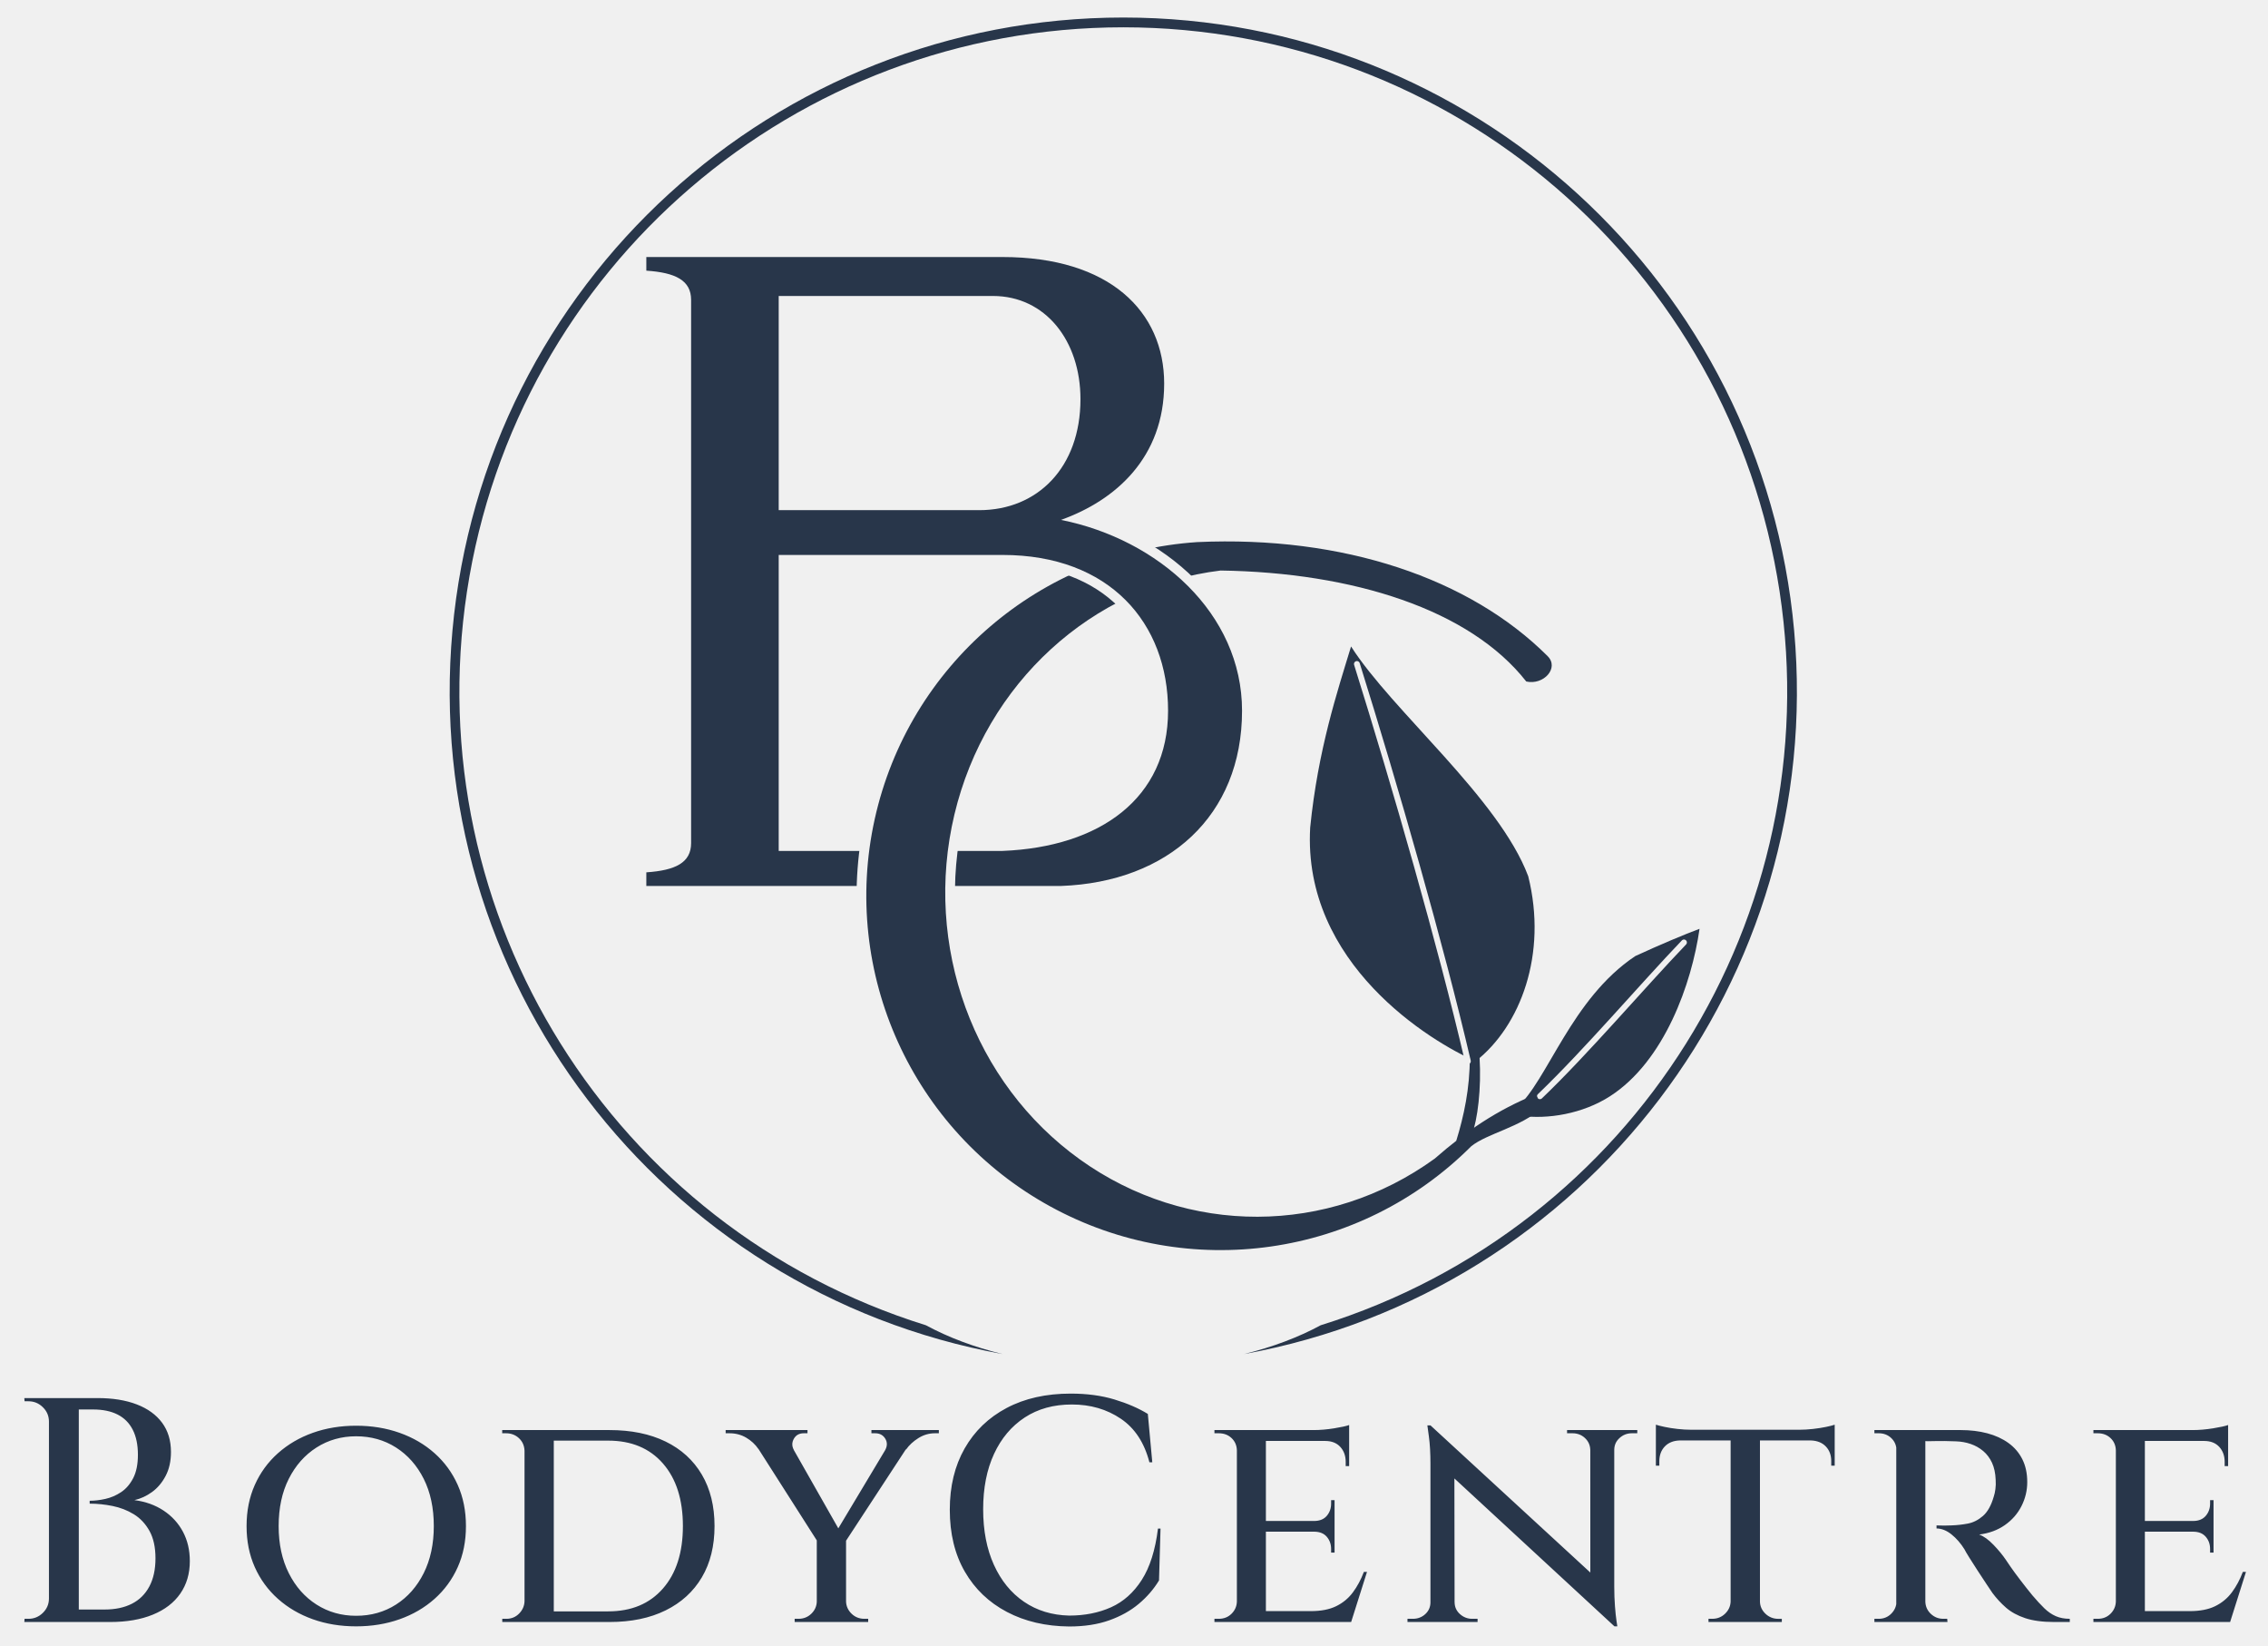
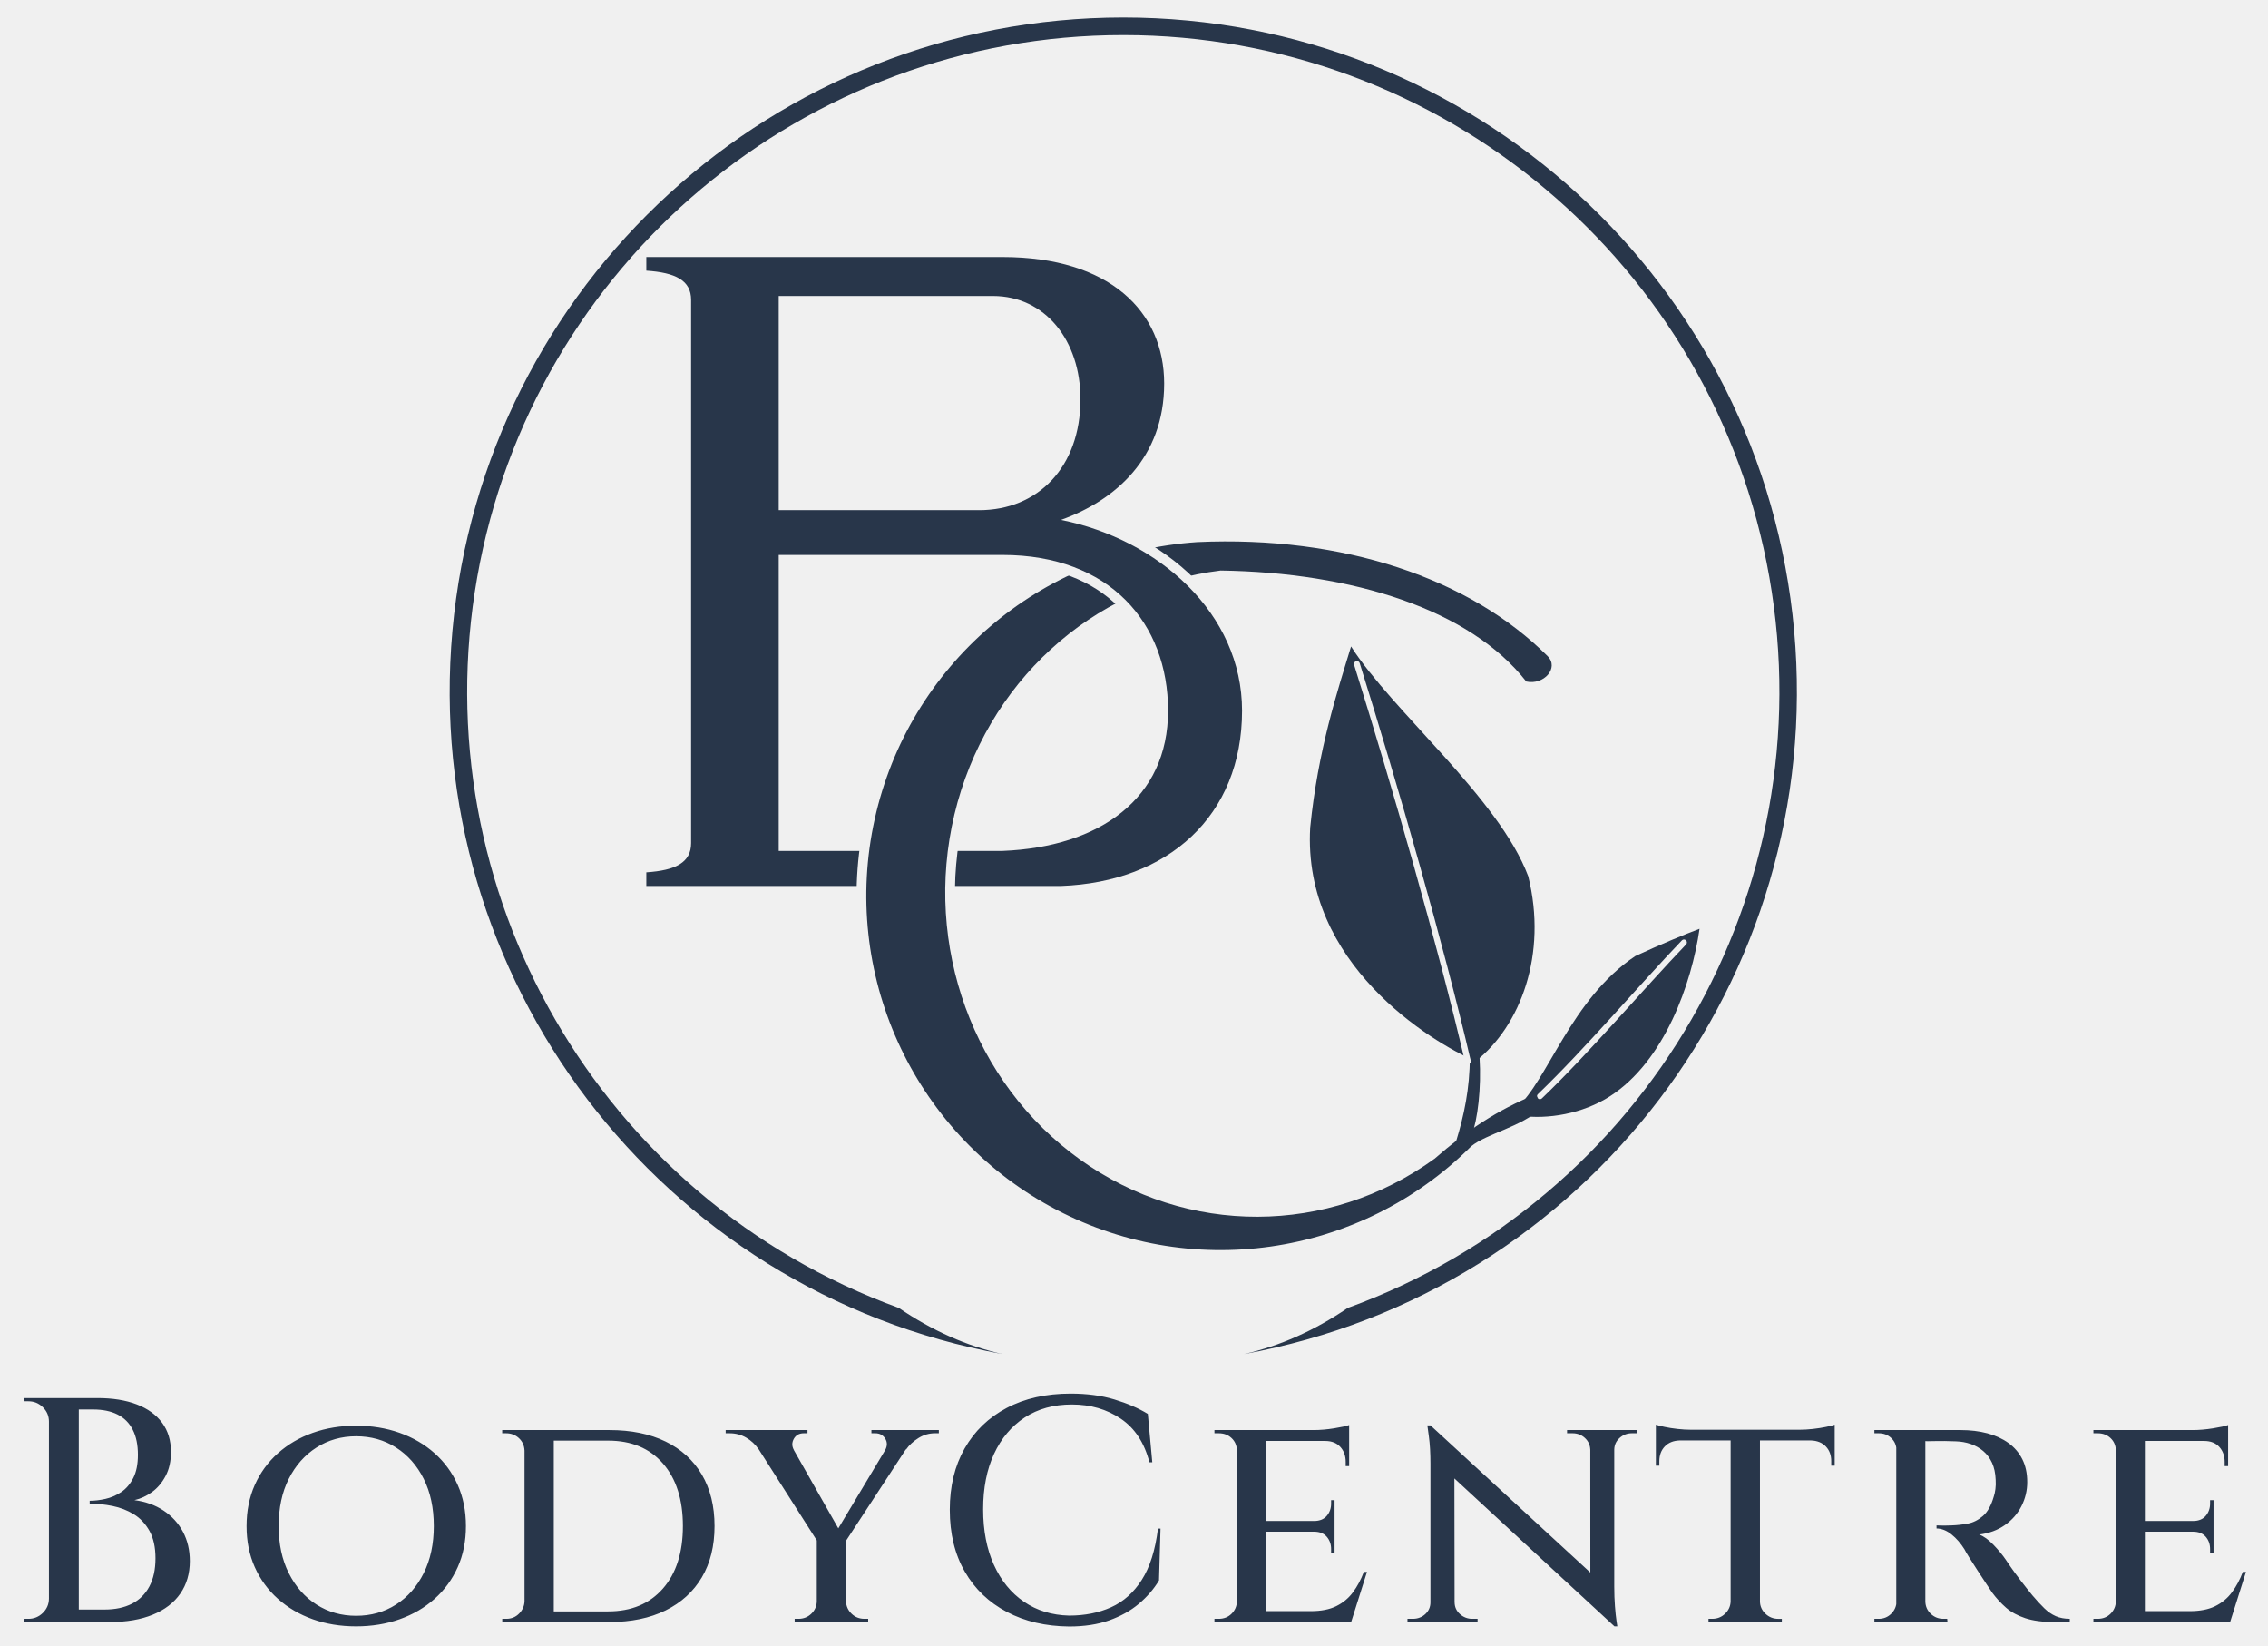
<svg xmlns="http://www.w3.org/2000/svg" viewBox="45 55 1165 845" role="img" aria-label="BodyCentre">
  <defs>
    <path id="bc-b" fill-rule="evenodd" d="     M 377 187 L 560 187 C 615 187 643 215 643 252 C 643 290 618 312 590 322     C 640 332 683 370 683 420 C 683 474 645 508 590 510 L 377 510 L 377 503     C 392 502 400 498 400 488 L 400 209 C 400 199 392 195 377 194 Z     M 445 207 L 555 207 C 582 207 600 230 600 260 C 600 295 578 317 548 317 L 445 317 Z     M 445 340 L 560 340 C 615 340 645 375 645 420 C 645 465 610 490 560 492 L 445 492 Z" />
    <path id="bc-c" d="     M 660 333.4 C 735 330 800 352 840 392 C 846 398 838 407 829 405     C 800 368 740 349 672 348 A 160 166.5 0 1 0 782 650     C 798 636 814 625 834 617 L 837 624 C 826 634 809 637 800.7 643.7     A 182 182 0 1 1 660 333.4 Z" />
    <path id="bc-leaves" d="     M 793 641 C 797 628 800 614 800 598 L 805 598 C 806 614 804 630 801 638 Z     M 803 600 C 780 590 714 550 718 480 C 722 440 732 410 739 387     C 760 420 815 465 830 505 C 840 545 826 582 803 600 Z     M 824 624 C 840 610 852 568 885 546 C 898 540 910 535 918 532     C 914 560 900 600 872 618 C 858 627 840 630 826 628 Z" />
    <clipPath id="bc-top">
      <rect width="1254" height="420" />
    </clipPath>
    <clipPath id="bc-bottom">
      <rect y="420" width="1254" height="491" />
    </clipPath>
    <mask id="bc-c-under" maskUnits="userSpaceOnUse" x="0" y="0" width="1254" height="911">
      <rect width="1254" height="911" fill="#fff" />
      <use href="#bc-b" fill="#000" stroke="#000" stroke-width="10" stroke-linejoin="round" clip-path="url(#bc-top)" />
    </mask>
    <mask id="bc-b-under" maskUnits="userSpaceOnUse" x="0" y="0" width="1254" height="911">
      <rect width="1254" height="911" fill="#fff" />
      <use href="#bc-c" fill="#000" stroke="#000" stroke-width="10" stroke-linejoin="round" clip-path="url(#bc-bottom)" />
    </mask>
    <mask id="bc-ribs" maskUnits="userSpaceOnUse" x="0" y="0" width="1254" height="911">
      <rect width="1254" height="911" fill="#fff" />
      <path d="M 799 600 C 785 540 762 460 742 396 M 836 618 C 860 595 888 562 910 539" fill="none" stroke="#000" stroke-width="3" stroke-linecap="round" />
    </mask>
  </defs>
  <g fill="#28364a">
-     <path d="M 560 750.4 A 346 346 0 1 1 684 750.4 Q 706 745 723.4 735.6 A 341 341 0 1 0 520.6 735.6 Q 538 745 560 750.4 Z" />
+     <path d="M 560 750.4 A 346 346 0 1 1 684 750.4 Q 711.6 744.2 737.3 726.7 A 337 337 0 1 0 506.7 726.7 Q 532.4 744.2 560 750.4 Z" />
    <use href="#bc-b" mask="url(#bc-b-under)" />
    <use href="#bc-c" mask="url(#bc-c-under)" />
    <use href="#bc-leaves" mask="url(#bc-ribs)" />
    <path d="M74.068 773.0H95.14Q106.806 773.0 115.256 776.25Q123.706 779.501 128.262 785.662Q132.818 791.822 132.818 800.668Q132.818 807.768 130.09 812.96Q127.362 818.151 123.105 821.238Q118.848 824.326 114.049 825.407Q122.623 826.522 129.047 830.791Q135.472 835.061 138.99 841.681Q142.507 848.301 142.507 856.715Q142.507 866.348 137.623 873.396Q132.738 880.445 123.514 884.222Q114.291 888.0 101.569 888.0H83.998Q83.998 888.0 84.08 886.388Q84.162 884.777 84.162 883.182Q84.162 881.587 84.162 881.587H98.75Q106.894 881.587 112.725 878.631Q118.556 875.675 121.711 869.76Q124.866 863.846 124.866 855.299Q124.866 846.764 121.782 841.23Q118.699 835.697 113.729 832.656Q108.758 829.616 102.801 828.415Q96.843 827.214 91.062 827.214V825.736Q94.874 825.736 99.141 824.781Q103.409 823.827 107.198 821.313Q110.988 818.799 113.415 814.118Q115.842 809.438 115.842 802.118Q115.842 794.426 113.164 789.218Q110.487 784.011 105.364 781.433Q100.241 778.856 92.854 778.856H75.711Q75.711 778.691 75.3 777.31Q74.89 775.928 74.479 774.464Q74.068 773.0 74.068 773.0ZM85.476 773.0V888.0H70.143V773.0ZM70.636 876.007V888.0H57.493L57.624 886.357Q57.952 886.357 58.708 886.357Q59.464 886.357 59.629 886.357Q63.9 886.357 67.005 883.318Q70.11 880.279 70.143 876.007ZM70.636 784.993H70.143Q70.11 780.721 67.005 777.682Q63.9 774.643 59.629 774.643Q59.464 774.643 58.708 774.643Q57.952 774.643 57.624 774.643L57.493 773.0H70.636Z M227.918 787.195Q239.95 787.195 250.253 790.842Q260.556 794.488 268.229 801.322Q275.901 808.155 280.123 817.618Q284.344 827.081 284.344 838.748Q284.344 850.381 280.123 859.827Q275.901 869.273 268.229 876.107Q260.556 882.94 250.253 886.587Q239.95 890.233 227.918 890.233Q215.919 890.233 205.682 886.587Q195.444 882.94 187.771 876.107Q180.099 869.273 175.877 859.827Q171.656 850.381 171.656 838.748Q171.656 827.081 175.877 817.618Q180.099 808.155 187.771 801.322Q195.444 794.488 205.682 790.842Q215.919 787.195 227.918 787.195ZM227.918 884.806Q239.377 884.806 248.419 879.042Q257.462 873.277 262.647 862.912Q267.831 852.548 267.831 838.748Q267.831 824.783 262.647 814.467Q257.462 804.152 248.419 798.387Q239.377 792.622 227.918 792.622Q216.623 792.622 207.581 798.387Q198.538 804.152 193.337 814.467Q188.135 824.783 188.135 838.748Q188.135 852.548 193.337 862.912Q198.538 873.277 207.581 879.042Q216.623 884.806 227.918 884.806Z M358.069 789.429Q374.799 789.429 386.893 795.326Q398.988 801.224 405.512 812.297Q412.035 823.369 412.035 838.714Q412.035 854.059 405.512 865.067Q398.988 876.074 386.893 882.037Q374.799 888.0 358.069 888.0H322.577L322.249 882.539Q334.115 882.539 341.852 882.539Q349.589 882.539 353.496 882.539Q357.404 882.539 357.404 882.539Q375.264 882.539 385.524 870.812Q395.784 859.084 395.784 838.714Q395.784 818.345 385.541 806.6Q375.297 794.856 357.404 794.856Q357.404 794.856 353.349 794.856Q349.293 794.856 341.146 794.856Q332.998 794.856 320.639 794.856V789.429ZM329.466 789.429V888.0H314.432V789.429ZM314.793 877.355V888.0H302.998V886.357Q302.998 886.357 304.033 886.357Q305.067 886.357 305.101 886.357Q309.01 886.357 311.655 883.663Q314.301 880.969 314.432 877.355ZM314.76 800.007H314.432Q314.267 796.098 311.557 793.585Q308.846 791.071 304.936 791.071Q304.936 791.071 303.967 791.071Q302.998 791.071 302.965 791.071V789.429H314.76Z M447.034 789.593 477.626 843.443 465.837 848.096 428.518 789.593ZM479.592 844.85V888.0H464.557V844.949ZM505.762 789.593H516.677L478.276 848.266L471.632 846.559ZM499.619 799.843Q501.426 796.624 499.733 793.848Q498.041 791.071 494.559 791.071Q494.559 791.071 493.59 791.071Q492.621 791.071 492.621 791.071V789.429H527.256V791.071H525.251Q520.685 791.071 516.726 793.568Q512.768 796.065 510.468 799.35ZM452.817 799.712 434.63 799.219Q432.101 795.54 428.257 793.306Q424.413 791.071 419.715 791.071H417.744V789.429H459.782V791.071Q459.782 791.071 458.829 791.071Q457.877 791.071 457.877 791.071Q454.362 791.071 452.768 793.913Q451.174 796.755 452.817 799.712ZM465.05 877.552V888.0H453.19V886.357Q453.321 886.357 454.225 886.357Q455.129 886.357 455.162 886.357Q459.038 886.357 461.732 883.762Q464.426 881.167 464.557 877.552ZM479.132 877.552H479.592Q479.756 881.167 482.45 883.762Q485.144 886.357 489.021 886.357Q489.021 886.357 489.99 886.357Q490.959 886.357 490.959 886.357V888.0H479.132Z M641.124 840.029 640.35 866.653Q636.278 873.384 629.922 878.705Q623.565 884.026 614.71 887.163Q605.854 890.3 594.186 890.3Q576.102 890.136 562.213 882.826Q548.324 875.516 540.6 862.144Q532.876 848.771 532.876 830.336Q532.876 812.262 540.501 798.873Q548.127 785.484 562.065 778.092Q576.003 770.7 595.005 770.7Q607.495 770.7 617.469 773.721Q627.444 776.741 634.606 781.14L636.894 805.967H635.415Q631.535 790.911 620.73 783.602Q609.924 776.294 595.57 776.294Q581.579 776.294 571.381 782.962Q561.184 789.63 555.601 801.686Q550.018 813.743 550.018 830.105Q550.018 846.467 555.535 858.639Q561.051 870.811 570.984 877.594Q580.918 884.378 594.186 884.706Q606.182 884.706 615.706 880.436Q625.23 876.166 631.5 866.359Q637.77 856.553 639.81 840.029Z M695.251 789.429V888.0H680.348V789.429ZM737.516 882.408 738.584 888.0H694.923V882.408ZM730.526 836.117V841.611H694.923V836.117ZM738.016 789.429V795.02H694.923V789.429ZM747.181 862.279 739.043 888.0H712.941L718.361 882.408Q726.209 882.408 731.386 879.86Q736.563 877.312 739.951 872.757Q743.338 868.202 745.572 862.279ZM730.526 841.282V852.342H728.752V850.506Q728.752 846.815 726.527 844.23Q724.302 841.644 720.088 841.611V841.282ZM730.526 825.419V836.446H720.088V836.117Q724.302 836.084 726.527 833.482Q728.752 830.879 728.752 827.189V825.419ZM738.016 794.561V807.925H736.243V805.793Q736.243 801.113 733.476 798.083Q730.71 795.053 725.801 795.02V794.561ZM738.016 786.833V791.038L719.787 789.429Q724.746 789.429 730.347 788.525Q735.947 787.621 738.016 786.833ZM680.71 877.552 682.38 888.0H668.819V886.357Q668.819 886.357 669.902 886.357Q670.986 886.357 671.019 886.357Q674.993 886.357 677.605 883.762Q680.217 881.167 680.348 877.552ZM680.71 799.779H680.348Q680.217 796.0 677.605 793.536Q674.993 791.071 671.019 791.071Q670.986 791.071 669.902 791.071Q668.819 791.071 668.819 791.071V789.429H682.38Z M779.806 787.031 872.616 872.455 874.292 890.233 781.482 804.482ZM780.268 877.881V888.0H767.979V886.357Q767.979 886.357 769.359 886.357Q770.739 886.357 770.739 886.357Q774.518 886.357 777.146 883.926Q779.775 881.495 779.775 877.881ZM792.188 877.881Q792.222 881.495 794.922 883.926Q797.623 886.357 801.224 886.357Q801.224 886.357 802.604 886.357Q803.984 886.357 803.984 886.357V888.0H791.729V877.881ZM779.806 787.031 792.057 801.385 792.188 888.0H779.775V806.935Q779.775 798.556 778.985 792.793Q778.196 787.031 778.196 787.031ZM874.192 789.429V869.837Q874.192 875.227 874.554 879.907Q874.916 884.587 875.343 887.41Q875.77 890.233 875.77 890.233H874.292L861.909 875.708L861.876 789.429ZM873.732 799.548V789.429H886.021V791.071Q886.021 791.071 884.624 791.071Q883.228 791.071 883.228 791.071Q879.614 791.071 876.919 793.502Q874.225 795.933 874.192 799.548ZM861.876 799.548Q861.745 795.933 859.126 793.502Q856.507 791.071 852.743 791.071Q852.743 791.071 851.346 791.071Q849.95 791.071 849.95 791.071V789.429H862.238V799.548Z M949.034 789.921V888.0H933.966V789.921ZM987.428 789.264V794.758H895.572V789.264ZM987.428 794.363V807.727H985.654V805.464Q985.687 800.817 982.887 797.87Q980.088 794.922 975.178 794.758V794.363ZM987.428 786.669V790.907L969.393 789.264Q972.613 789.264 976.276 788.854Q979.939 788.443 983.011 787.802Q986.082 787.162 987.428 786.669ZM934.295 877.552V888.0H922.601V886.357Q922.732 886.357 923.62 886.357Q924.508 886.357 924.508 886.357Q928.382 886.357 931.092 883.762Q933.802 881.167 933.966 877.552ZM948.508 877.552H949.034Q949.132 881.167 951.875 883.77Q954.619 886.373 958.492 886.373Q958.492 886.373 959.38 886.373Q960.268 886.373 960.268 886.373V888.0H948.508ZM907.822 794.363V794.758Q902.912 794.922 900.129 797.87Q897.346 800.817 897.346 805.464V807.727H895.572V794.363ZM895.572 786.669Q897.025 787.153 900.011 787.798Q902.996 788.443 906.694 788.854Q910.391 789.264 913.607 789.264L895.572 790.907Z M1032.153 789.429H1052.148Q1059.571 789.429 1065.814 791.086Q1072.058 792.744 1076.661 796.061Q1081.264 799.378 1083.797 804.389Q1086.33 809.401 1086.33 816.143Q1086.33 822.644 1083.36 828.491Q1080.39 834.339 1074.824 838.234Q1069.258 842.129 1061.632 843.083Q1065.123 844.333 1069.036 848.409Q1072.948 852.485 1075.477 856.264Q1075.71 856.663 1077.696 859.538Q1079.682 862.413 1082.767 866.452Q1085.852 870.492 1088.972 874.304Q1092.355 878.282 1095.114 880.958Q1097.873 883.635 1100.991 884.996Q1104.11 886.357 1108.18 886.357V888.0H1100.194Q1091.225 888.0 1085.276 886.016Q1079.328 884.032 1075.431 880.631Q1071.534 877.23 1068.473 873.111Q1067.583 871.824 1065.434 868.589Q1063.284 865.354 1060.891 861.677Q1058.497 858 1056.546 854.88Q1054.595 851.759 1054.069 850.637Q1051.215 846.066 1047.443 843.031Q1043.67 839.995 1039.737 839.962V838.386Q1039.77 838.386 1041.9 838.451Q1044.03 838.517 1047.372 838.386Q1051.573 838.255 1055.774 837.464Q1059.975 836.672 1063.585 833.532Q1067.194 830.392 1069.162 823.492Q1069.686 821.951 1069.981 819.72Q1070.276 817.488 1070.112 814.959Q1069.914 809.861 1068.237 806.23Q1066.56 802.599 1063.719 800.203Q1060.877 797.807 1057.3 796.578Q1053.723 795.349 1049.725 795.218Q1043.5 794.956 1038.83 795.087Q1034.161 795.218 1033.696 795.087Q1033.662 794.956 1033.285 793.574Q1032.907 792.192 1032.53 790.81Q1032.153 789.429 1032.153 789.429ZM1033.991 789.429V888.0H1019.054V789.429ZM1019.547 877.552 1021.086 888.0H1007.82V886.357Q1007.887 886.357 1008.887 886.357Q1009.888 886.357 1010.021 886.357Q1013.83 886.357 1016.442 883.762Q1019.054 881.167 1019.185 877.552ZM1019.547 799.745H1019.185Q1019.054 795.967 1016.459 793.519Q1013.864 791.071 1010.054 791.071Q1009.921 791.071 1008.904 791.071Q1007.887 791.071 1007.82 791.071V789.429H1021.086ZM1033.531 877.552H1033.991Q1034.122 881.3 1036.817 883.828Q1039.512 886.357 1043.222 886.357Q1043.222 886.357 1044.174 886.357Q1045.125 886.357 1045.225 886.357L1045.356 888.0H1031.992Z M1146.751 789.429V888.0H1131.848V789.429ZM1189.016 882.408 1190.084 888.0H1146.423V882.408ZM1182.026 836.117V841.611H1146.423V836.117ZM1189.516 789.429V795.02H1146.423V789.429ZM1198.681 862.279 1190.543 888.0H1164.441L1169.861 882.408Q1177.709 882.408 1182.886 879.86Q1188.063 877.312 1191.451 872.757Q1194.838 868.202 1197.072 862.279ZM1182.026 841.282V852.342H1180.252V850.506Q1180.252 846.815 1178.027 844.23Q1175.802 841.644 1171.588 841.611V841.282ZM1182.026 825.419V836.446H1171.588V836.117Q1175.802 836.084 1178.027 833.482Q1180.252 830.879 1180.252 827.189V825.419ZM1189.516 794.561V807.925H1187.743V805.793Q1187.743 801.113 1184.976 798.083Q1182.21 795.053 1177.301 795.02V794.561ZM1189.516 786.833V791.038L1171.287 789.429Q1176.246 789.429 1181.847 788.525Q1187.447 787.621 1189.516 786.833ZM1132.21 877.552 1133.88 888.0H1120.319V886.357Q1120.319 886.357 1121.402 886.357Q1122.486 886.357 1122.519 886.357Q1126.493 886.357 1129.105 883.762Q1131.717 881.167 1131.848 877.552ZM1132.21 799.779H1131.848Q1131.717 796.0 1129.105 793.536Q1126.493 791.071 1122.519 791.071Q1122.486 791.071 1121.402 791.071Q1120.319 791.071 1120.319 791.071V789.429H1133.88Z" />
  </g>
</svg>
